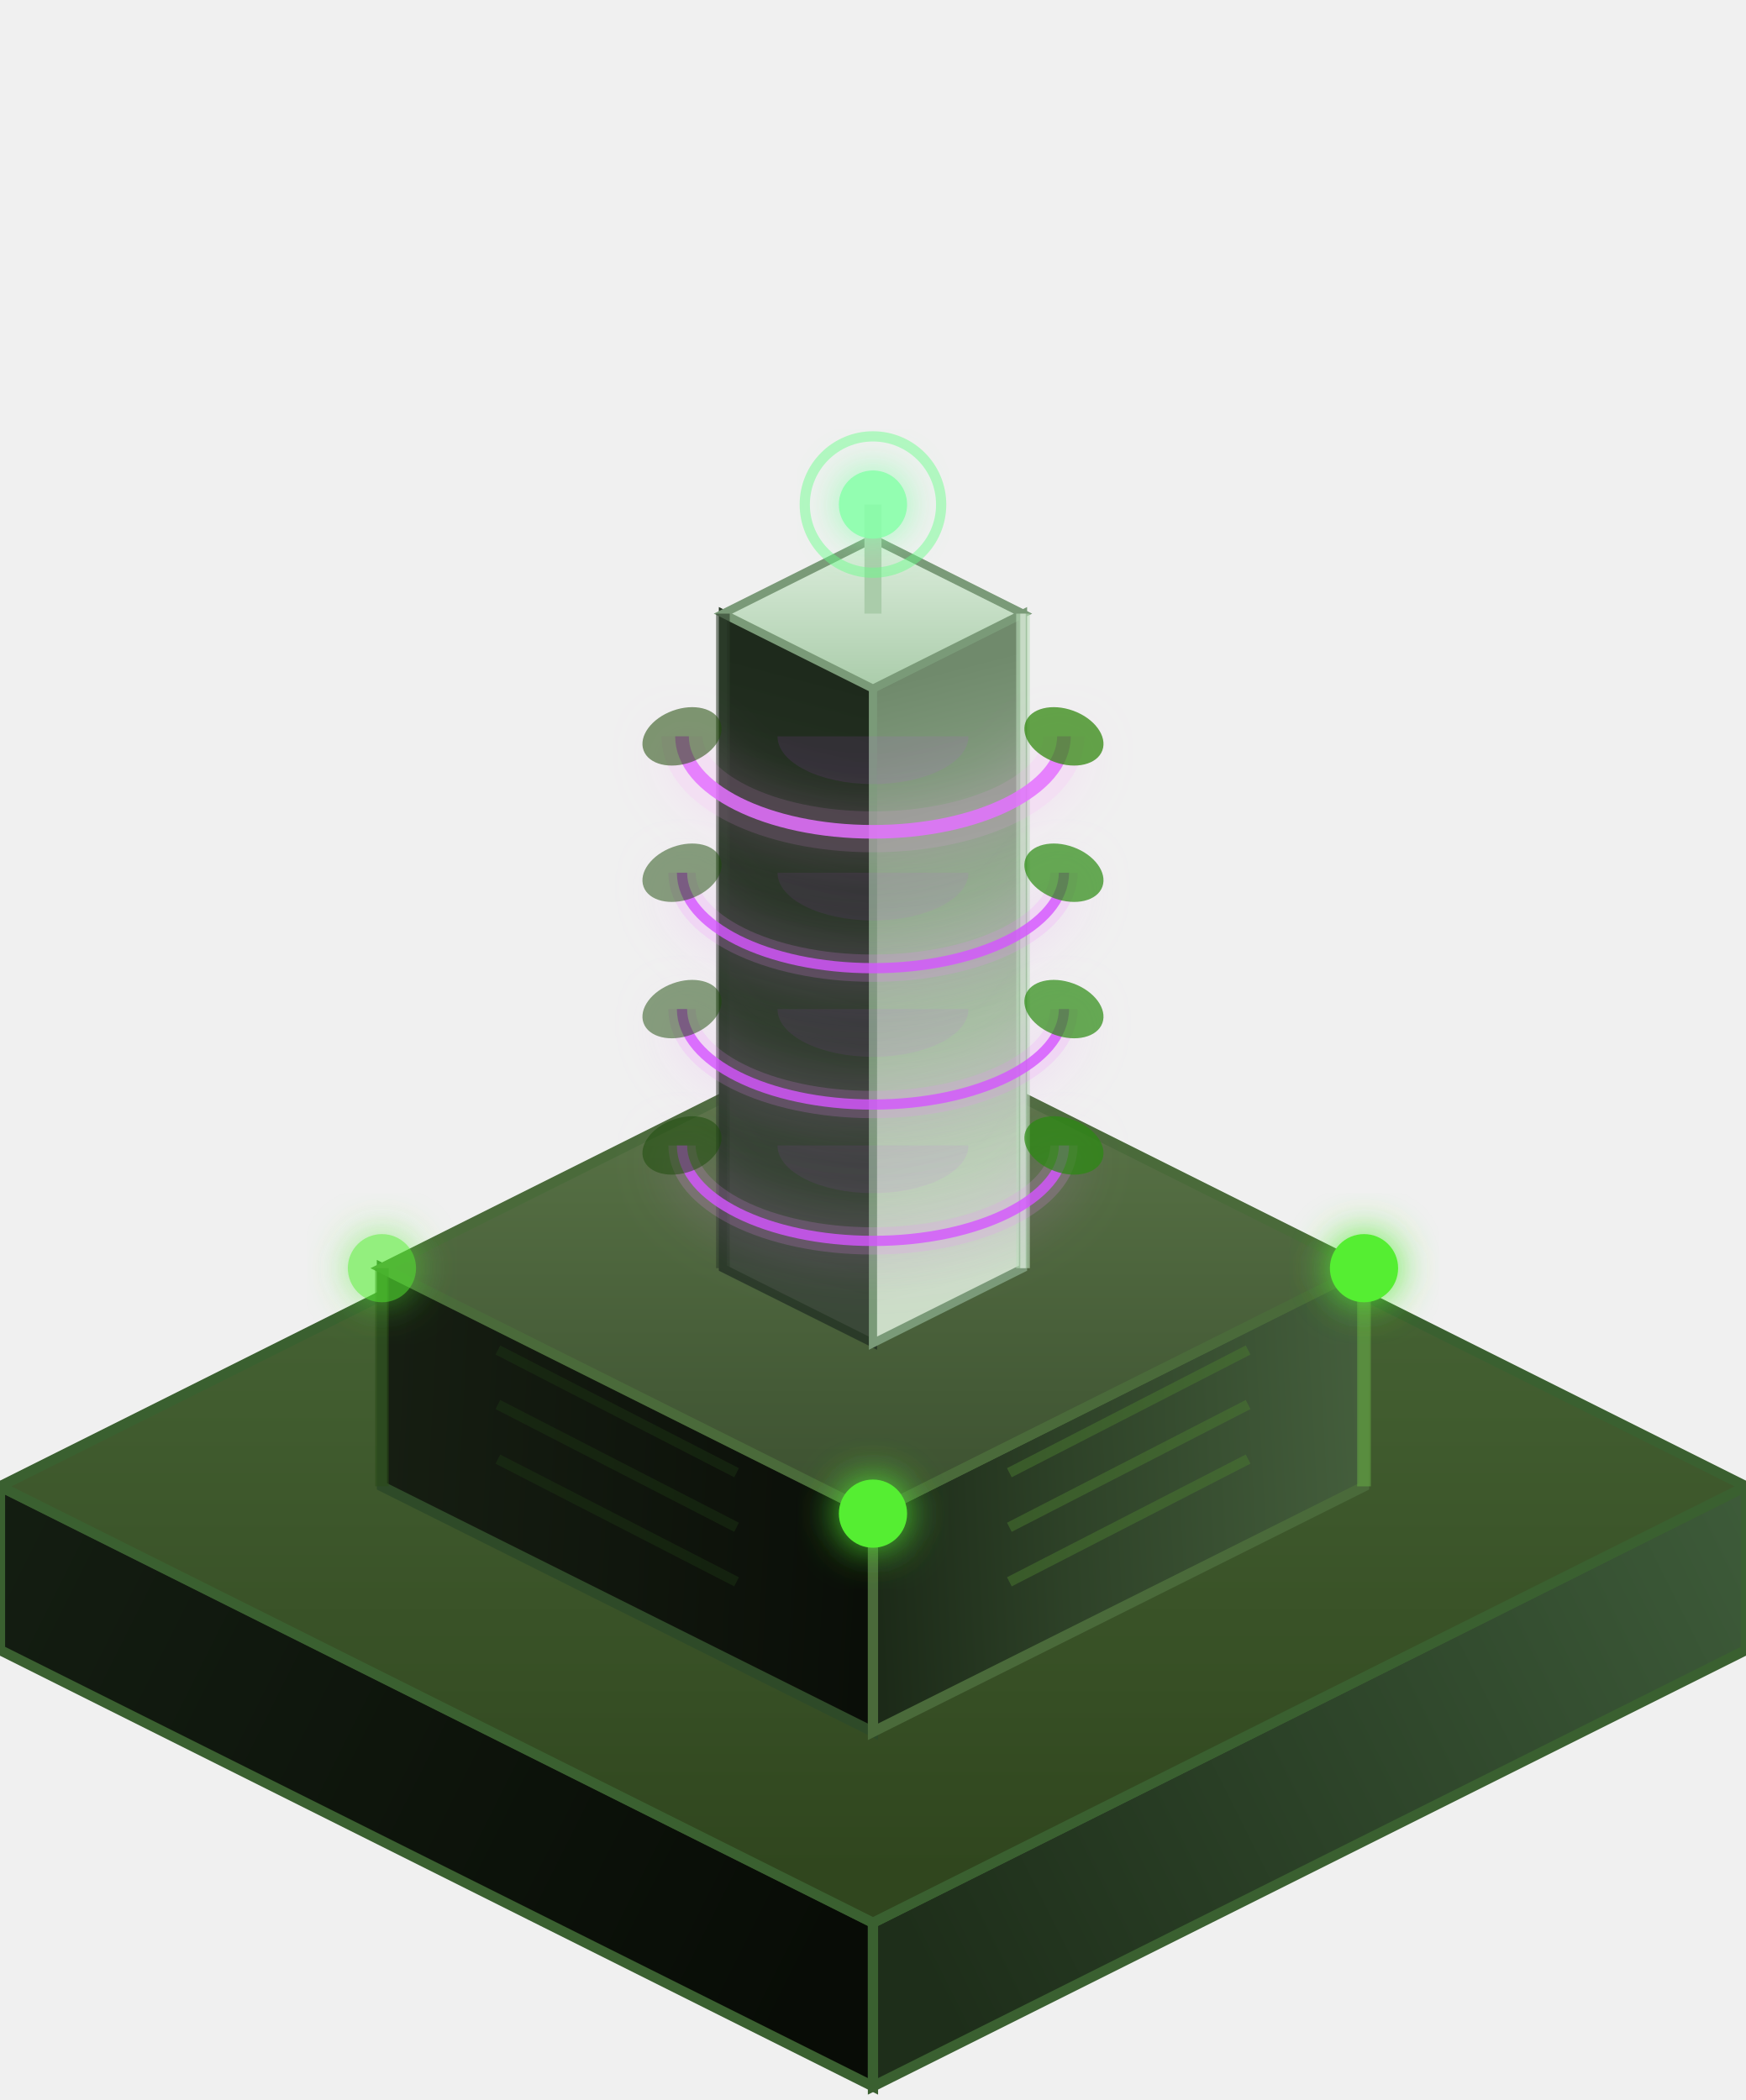
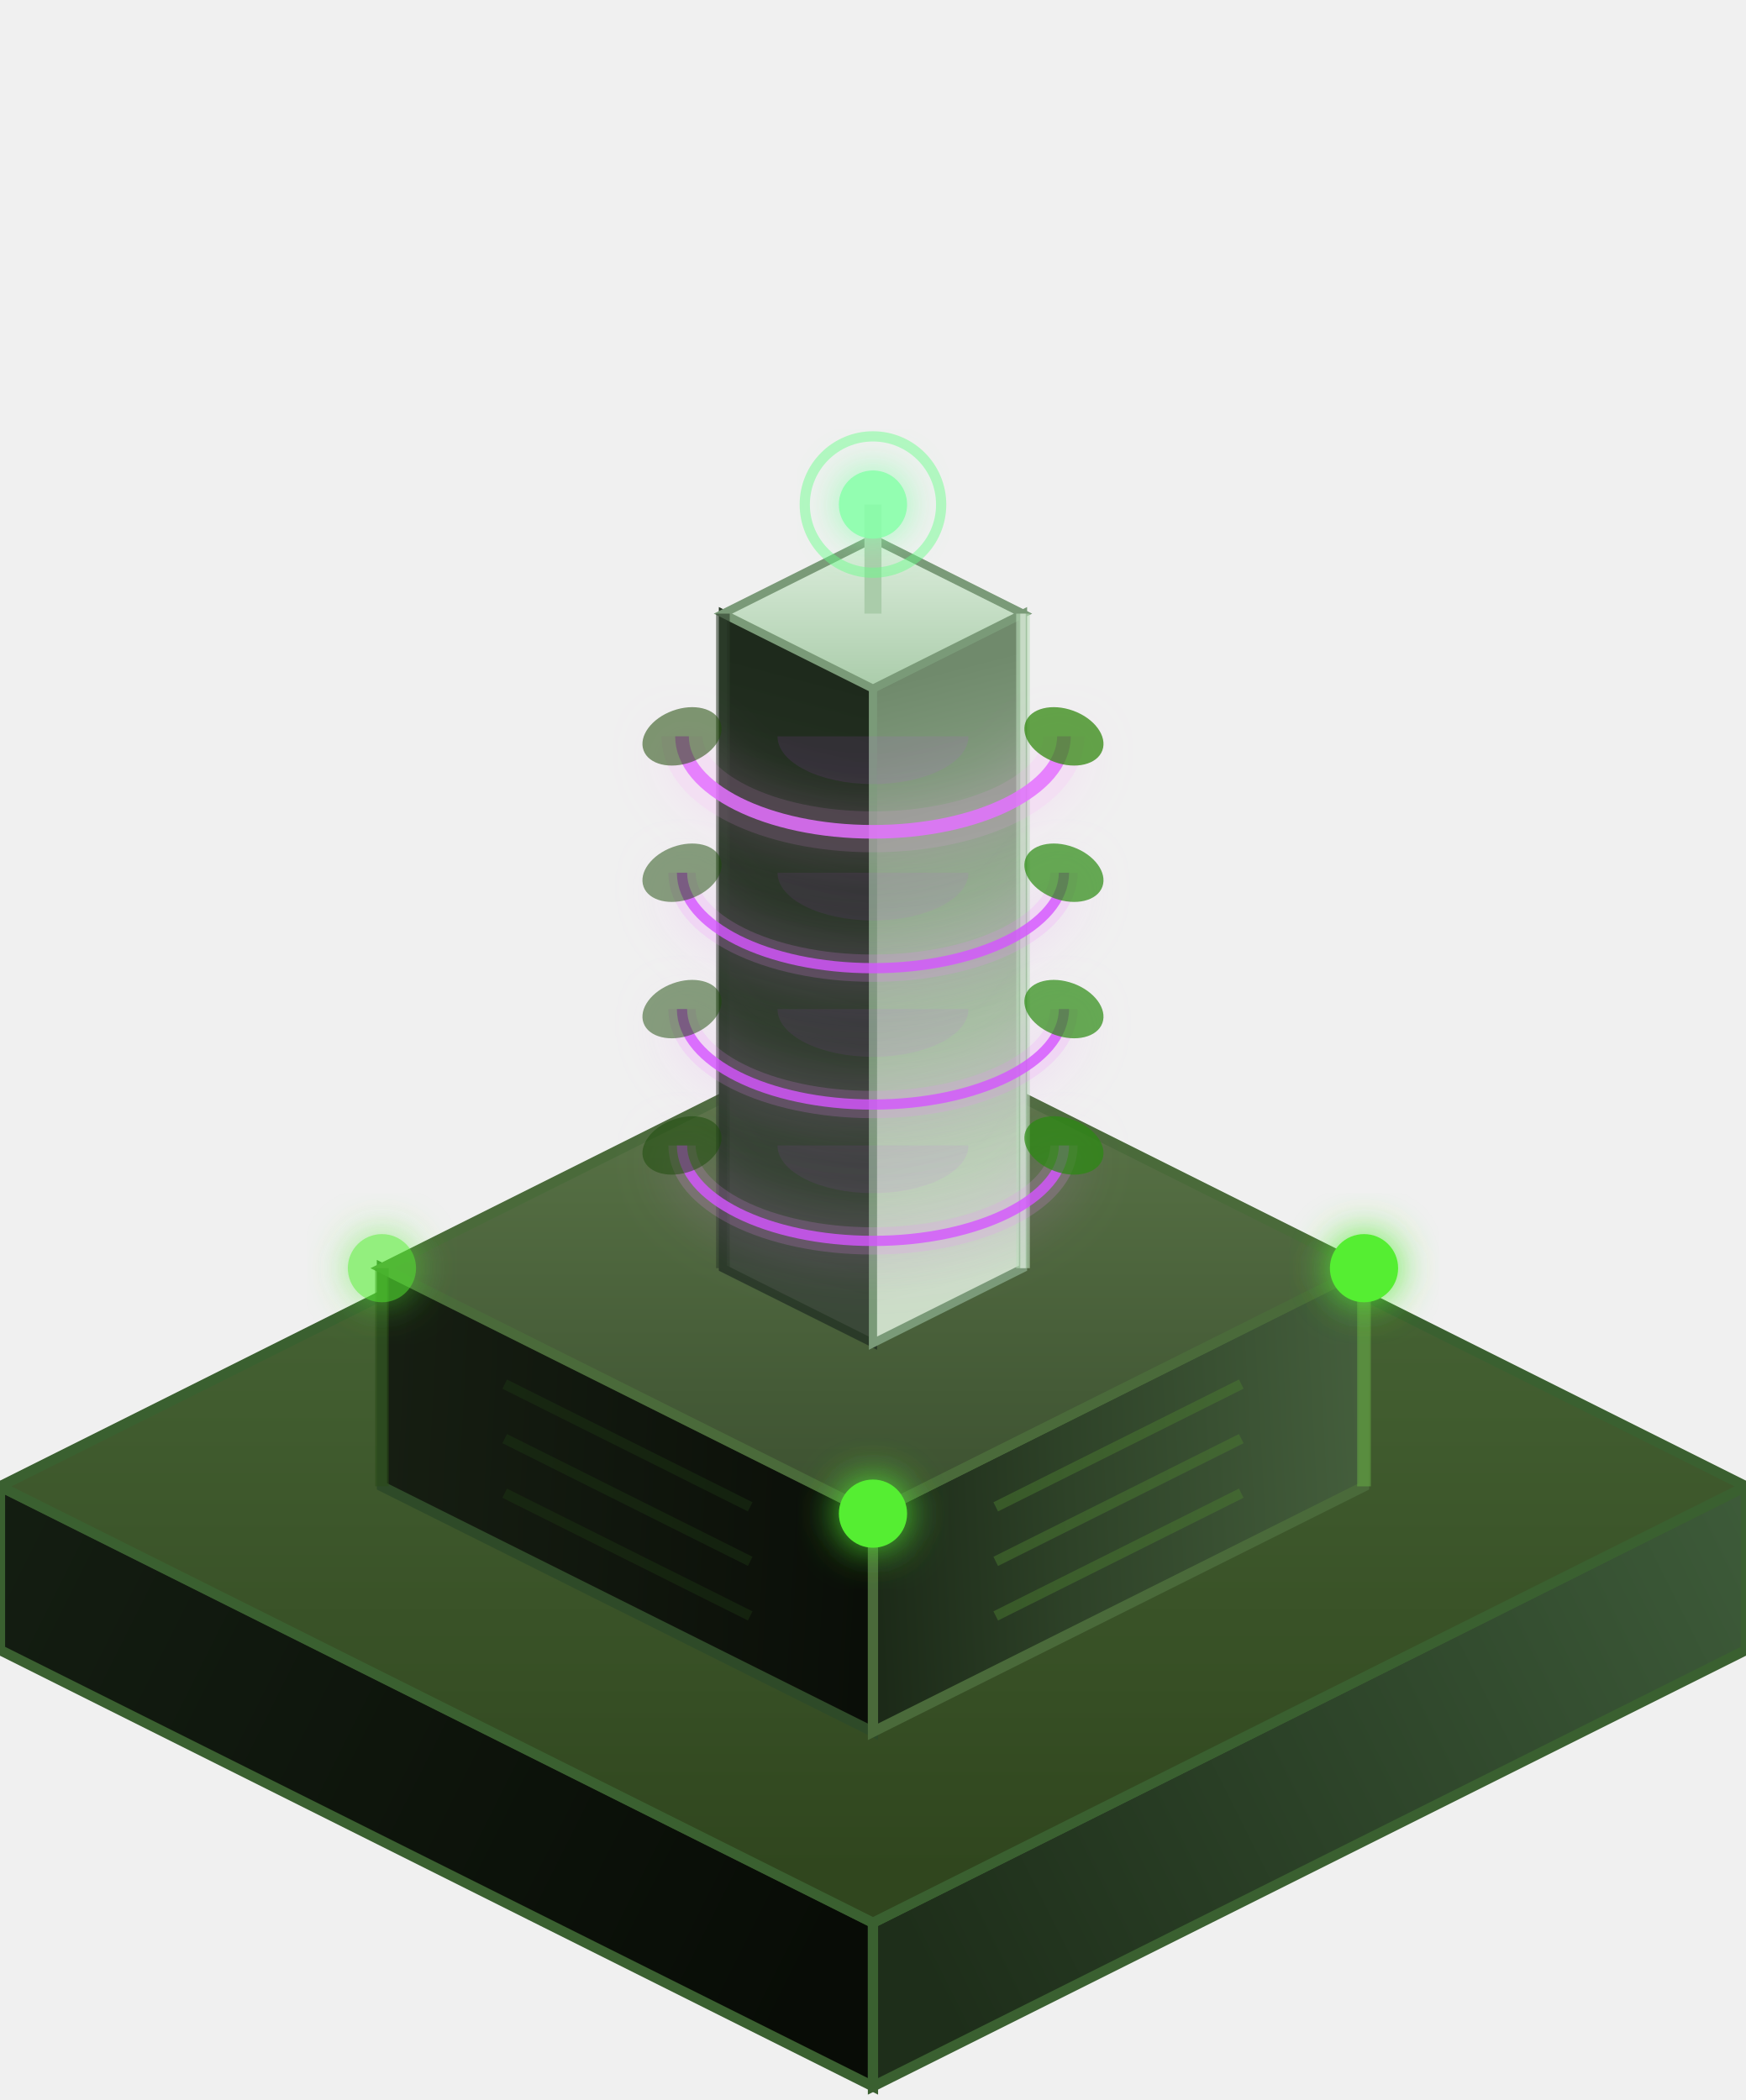
<svg xmlns="http://www.w3.org/2000/svg" viewBox="-128 -178 256 308" width="256" height="308">
  <defs>
    <linearGradient id="fR" gradientUnits="userSpaceOnUse" x1="128" y1="32" x2="0" y2="96">
      <stop offset="0%" stop-color="#3e5c3a" />
      <stop offset="100%" stop-color="#1e2e1a" />
    </linearGradient>
    <linearGradient id="fL" gradientUnits="userSpaceOnUse" x1="-128" y1="32" x2="0" y2="96">
      <stop offset="0%" stop-color="#141e12" />
      <stop offset="100%" stop-color="#080c06" />
    </linearGradient>
    <linearGradient id="fT" gradientUnits="userSpaceOnUse" x1="0" y1="-32" x2="0" y2="96">
      <stop offset="0%" stop-color="#50703e" />
      <stop offset="100%" stop-color="#30461e" />
    </linearGradient>
    <linearGradient id="bR" gradientUnits="userSpaceOnUse" x1="72" y1="4" x2="0" y2="8">
      <stop offset="0%" stop-color="#445e3c" />
      <stop offset="60%" stop-color="#2e4228" />
      <stop offset="100%" stop-color="#1c2a18" />
    </linearGradient>
    <linearGradient id="bL" gradientUnits="userSpaceOnUse" x1="-72" y1="4" x2="0" y2="8">
      <stop offset="0%" stop-color="#161e12" />
      <stop offset="100%" stop-color="#0a0e08" />
    </linearGradient>
    <linearGradient id="bT" gradientUnits="userSpaceOnUse" x1="0" y1="-64" x2="0" y2="8">
      <stop offset="0%" stop-color="#5e7a4a" />
      <stop offset="100%" stop-color="#3c5030" />
    </linearGradient>
    <linearGradient id="tR" gradientUnits="userSpaceOnUse" x1="22" y1="-53" x2="0" y2="-138">
      <stop offset="0%" stop-color="#ccddc8" />
      <stop offset="50%" stop-color="#a0b89c" />
      <stop offset="100%" stop-color="#708a6c" />
    </linearGradient>
    <linearGradient id="tL" gradientUnits="userSpaceOnUse" x1="-22" y1="-53" x2="0" y2="-138">
      <stop offset="0%" stop-color="#3a4838" />
      <stop offset="100%" stop-color="#1e2a1c" />
    </linearGradient>
    <linearGradient id="tTop" gradientUnits="userSpaceOnUse" x1="0" y1="-160" x2="0" y2="-138">
      <stop offset="0%" stop-color="#ddeedd" />
      <stop offset="100%" stop-color="#aaccaa" />
    </linearGradient>
    <filter id="glow" x="-60%" y="-60%" width="220%" height="220%">
      <feGaussianBlur stdDeviation="3" result="blur" />
      <feMerge>
        <feMergeNode in="blur" />
        <feMergeNode in="SourceGraphic" />
      </feMerge>
    </filter>
    <filter id="softglow" x="-80%" y="-80%" width="260%" height="260%">
      <feGaussianBlur stdDeviation="6" result="blur" />
      <feMerge>
        <feMergeNode in="blur" />
        <feMergeNode in="SourceGraphic" />
      </feMerge>
    </filter>
    <filter id="ringbloom" x="-100%" y="-100%" width="300%" height="300%">
      <feGaussianBlur stdDeviation="4" result="blur" />
      <feMerge>
        <feMergeNode in="blur" />
        <feMergeNode in="SourceGraphic" />
      </feMerge>
    </filter>
  </defs>
  <polygon points="-128,64 0,128 0,104 -128,40" fill="url(#fL)" stroke="#3a6030" stroke-width="1.5" />
  <polygon points="128,64 0,128 0,104 128,40" fill="url(#fR)" stroke="#3a6030" stroke-width="1.5" />
  <polygon points="0,-24 128,40 0,104 -128,40" fill="url(#fT)" stroke="#3a6030" stroke-width="1.5" />
  <g transform="translate(0, 36)">
    <polygon points="-72,4 0,40 0,8 -72,-28" fill="url(#bL)" stroke="#2e4a28" stroke-width="1.5" />
    <polygon points="72,4 0,40 0,8 72,-28" fill="url(#bR)" stroke="#4a6a3a" stroke-width="1.5" />
    <polygon points="0,-64 72,-28 0,8 -72,-28" fill="url(#bT)" stroke="#4a6a3a" stroke-width="1.5" />
    <line x1="72" y1="4" x2="72" y2="-28" stroke="#66aa44" stroke-width="2" opacity="0.55" />
-     <line x1="55" y1="0" x2="20" y2="18" stroke="#4a7a30" stroke-width="1.5" opacity="0.5" />
-     <line x1="55" y1="-8" x2="20" y2="10" stroke="#4a7a30" stroke-width="1.5" opacity="0.5" />
-     <line x1="55" y1="-16" x2="20" y2="2" stroke="#4a7a30" stroke-width="1.5" opacity="0.5" />
+     <line x1="54" y1="5" x2="18" y2="23" stroke="#4a7a30" stroke-width="1.5" opacity="0.5" />
+     <line x1="54" y1="-3" x2="18" y2="15" stroke="#4a7a30" stroke-width="1.5" opacity="0.5" />
+     <line x1="54" y1="-11" x2="18" y2="7" stroke="#4a7a30" stroke-width="1.5" opacity="0.5" />
    <line x1="-72" y1="4" x2="-72" y2="-28" stroke="#2a4a18" stroke-width="2" opacity="0.55" />
-     <line x1="-55" y1="0" x2="-20" y2="18" stroke="#1e3a14" stroke-width="1.5" opacity="0.4" />
-     <line x1="-55" y1="-8" x2="-20" y2="10" stroke="#1e3a14" stroke-width="1.5" opacity="0.4" />
-     <line x1="-55" y1="-16" x2="-20" y2="2" stroke="#1e3a14" stroke-width="1.5" opacity="0.4" />
+     <line x1="-54" y1="5" x2="-18" y2="23" stroke="#1e3a14" stroke-width="1.5" opacity="0.4" />
+     <line x1="-54" y1="-3" x2="-18" y2="15" stroke="#1e3a14" stroke-width="1.5" opacity="0.4" />
+     <line x1="-54" y1="-11" x2="-18" y2="7" stroke="#1e3a14" stroke-width="1.5" opacity="0.4" />
    <circle cx="72" cy="-28" r="5" fill="#55ee33" filter="url(#glow)" />
    <circle cx="-72" cy="-28" r="5" fill="#55ee33" filter="url(#glow)" opacity="0.6" />
    <circle cx="0" cy="8" r="5" fill="#55ee33" filter="url(#glow)" />
    <g transform="translate(0, 25)">
      <polygon points="-22,-53 0,-42 0,-138 -22,-149" fill="url(#tL)" stroke="#2a3a28" stroke-width="1.2" />
      <polygon points="22,-53 0,-42 0,-138 22,-149" fill="url(#tR)" stroke="#7a9a78" stroke-width="1.2" />
      <polygon points="0,-160 22,-149 0,-138 -22,-149" fill="url(#tTop)" stroke="#7a9a78" stroke-width="1.2" />
      <line x1="22" y1="-53" x2="22" y2="-149" stroke="#bbddbb" stroke-width="2" opacity="0.6" />
      <line x1="22" y1="-53" x2="22" y2="-149" stroke="#ffffff" stroke-width="0.8" opacity="0.4" />
      <line x1="-22" y1="-53" x2="-22" y2="-149" stroke="#2a3a28" stroke-width="2" opacity="0.6" />
      <g transform="translate(0, 11)">
        <path d="M 28,-82 A 28,14 0 0,1 -28,-82" fill="none" stroke="#cc44ff" stroke-width="1.5" opacity="0.8" />
        <path d="M 28,-82 A 28,14 0 0,1 -28,-82" fill="none" stroke="#ee88ff" stroke-width="4" opacity="0.25" filter="url(#ringbloom)" />
        <path d="M 14,-82 A 14,7 0 0,1 -14,-82 Z" fill="#cc44ff" opacity="0.08" />
        <path d="M 28,-102 A 28,14 0 0,1 -28,-102" fill="none" stroke="#cc44ff" stroke-width="1.5" opacity="0.8" />
        <path d="M 28,-102 A 28,14 0 0,1 -28,-102" fill="none" stroke="#ee88ff" stroke-width="4" opacity="0.25" filter="url(#ringbloom)" />
        <path d="M 14,-102 A 14,7 0 0,1 -14,-102 Z" fill="#cc44ff" opacity="0.08" />
        <path d="M 28,-122 A 28,14 0 0,1 -28,-122" fill="none" stroke="#cc44ff" stroke-width="1.5" opacity="0.8" />
        <path d="M 28,-122 A 28,14 0 0,1 -28,-122" fill="none" stroke="#ee88ff" stroke-width="4" opacity="0.25" filter="url(#ringbloom)" />
        <path d="M 14,-122 A 14,7 0 0,1 -14,-122 Z" fill="#cc44ff" opacity="0.08" />
        <path d="M 28,-142 A 28,14 0 0,1 -28,-142" fill="none" stroke="#dd66ff" stroke-width="2" opacity="0.85" />
        <path d="M 28,-142 A 28,14 0 0,1 -28,-142" fill="none" stroke="#ff99ff" stroke-width="6" opacity="0.2" filter="url(#ringbloom)" />
        <path d="M 14,-142 A 14,7 0 0,1 -14,-142 Z" fill="#cc44ff" opacity="0.1" />
        <ellipse cx="28" cy="-82" rx="6" ry="4" fill="#2a8a10" opacity="0.7" transform="rotate(20,28,-82)" />
        <ellipse cx="28" cy="-102" rx="6" ry="4" fill="#2a8a10" opacity="0.7" transform="rotate(20,28,-102)" />
        <ellipse cx="28" cy="-122" rx="6" ry="4" fill="#2a8a10" opacity="0.7" transform="rotate(20,28,-122)" />
        <ellipse cx="28" cy="-142" rx="6" ry="4" fill="#338810" opacity="0.75" transform="rotate(20,28,-142)" />
        <ellipse cx="-28" cy="-82" rx="6" ry="4" fill="#1a4a08" opacity="0.5" transform="rotate(-20,-28,-82)" />
        <ellipse cx="-28" cy="-102" rx="6" ry="4" fill="#1a4a08" opacity="0.5" transform="rotate(-20,-28,-102)" />
        <ellipse cx="-28" cy="-122" rx="6" ry="4" fill="#1a4a08" opacity="0.5" transform="rotate(-20,-28,-122)" />
        <ellipse cx="-28" cy="-142" rx="6" ry="4" fill="#1f4a08" opacity="0.55" transform="rotate(-20,-28,-142)" />
        <line x1="0" y1="-160" x2="0" y2="-176" stroke="#aaccaa" stroke-width="2.5" />
        <circle cx="0" cy="-176" r="5" fill="#88ffaa" opacity="0.9" filter="url(#glow)" />
        <circle cx="0" cy="-176" r="10" fill="none" stroke="#66ff88" stroke-width="1.5" opacity="0.45" />
      </g>
    </g>
  </g>
</svg>
